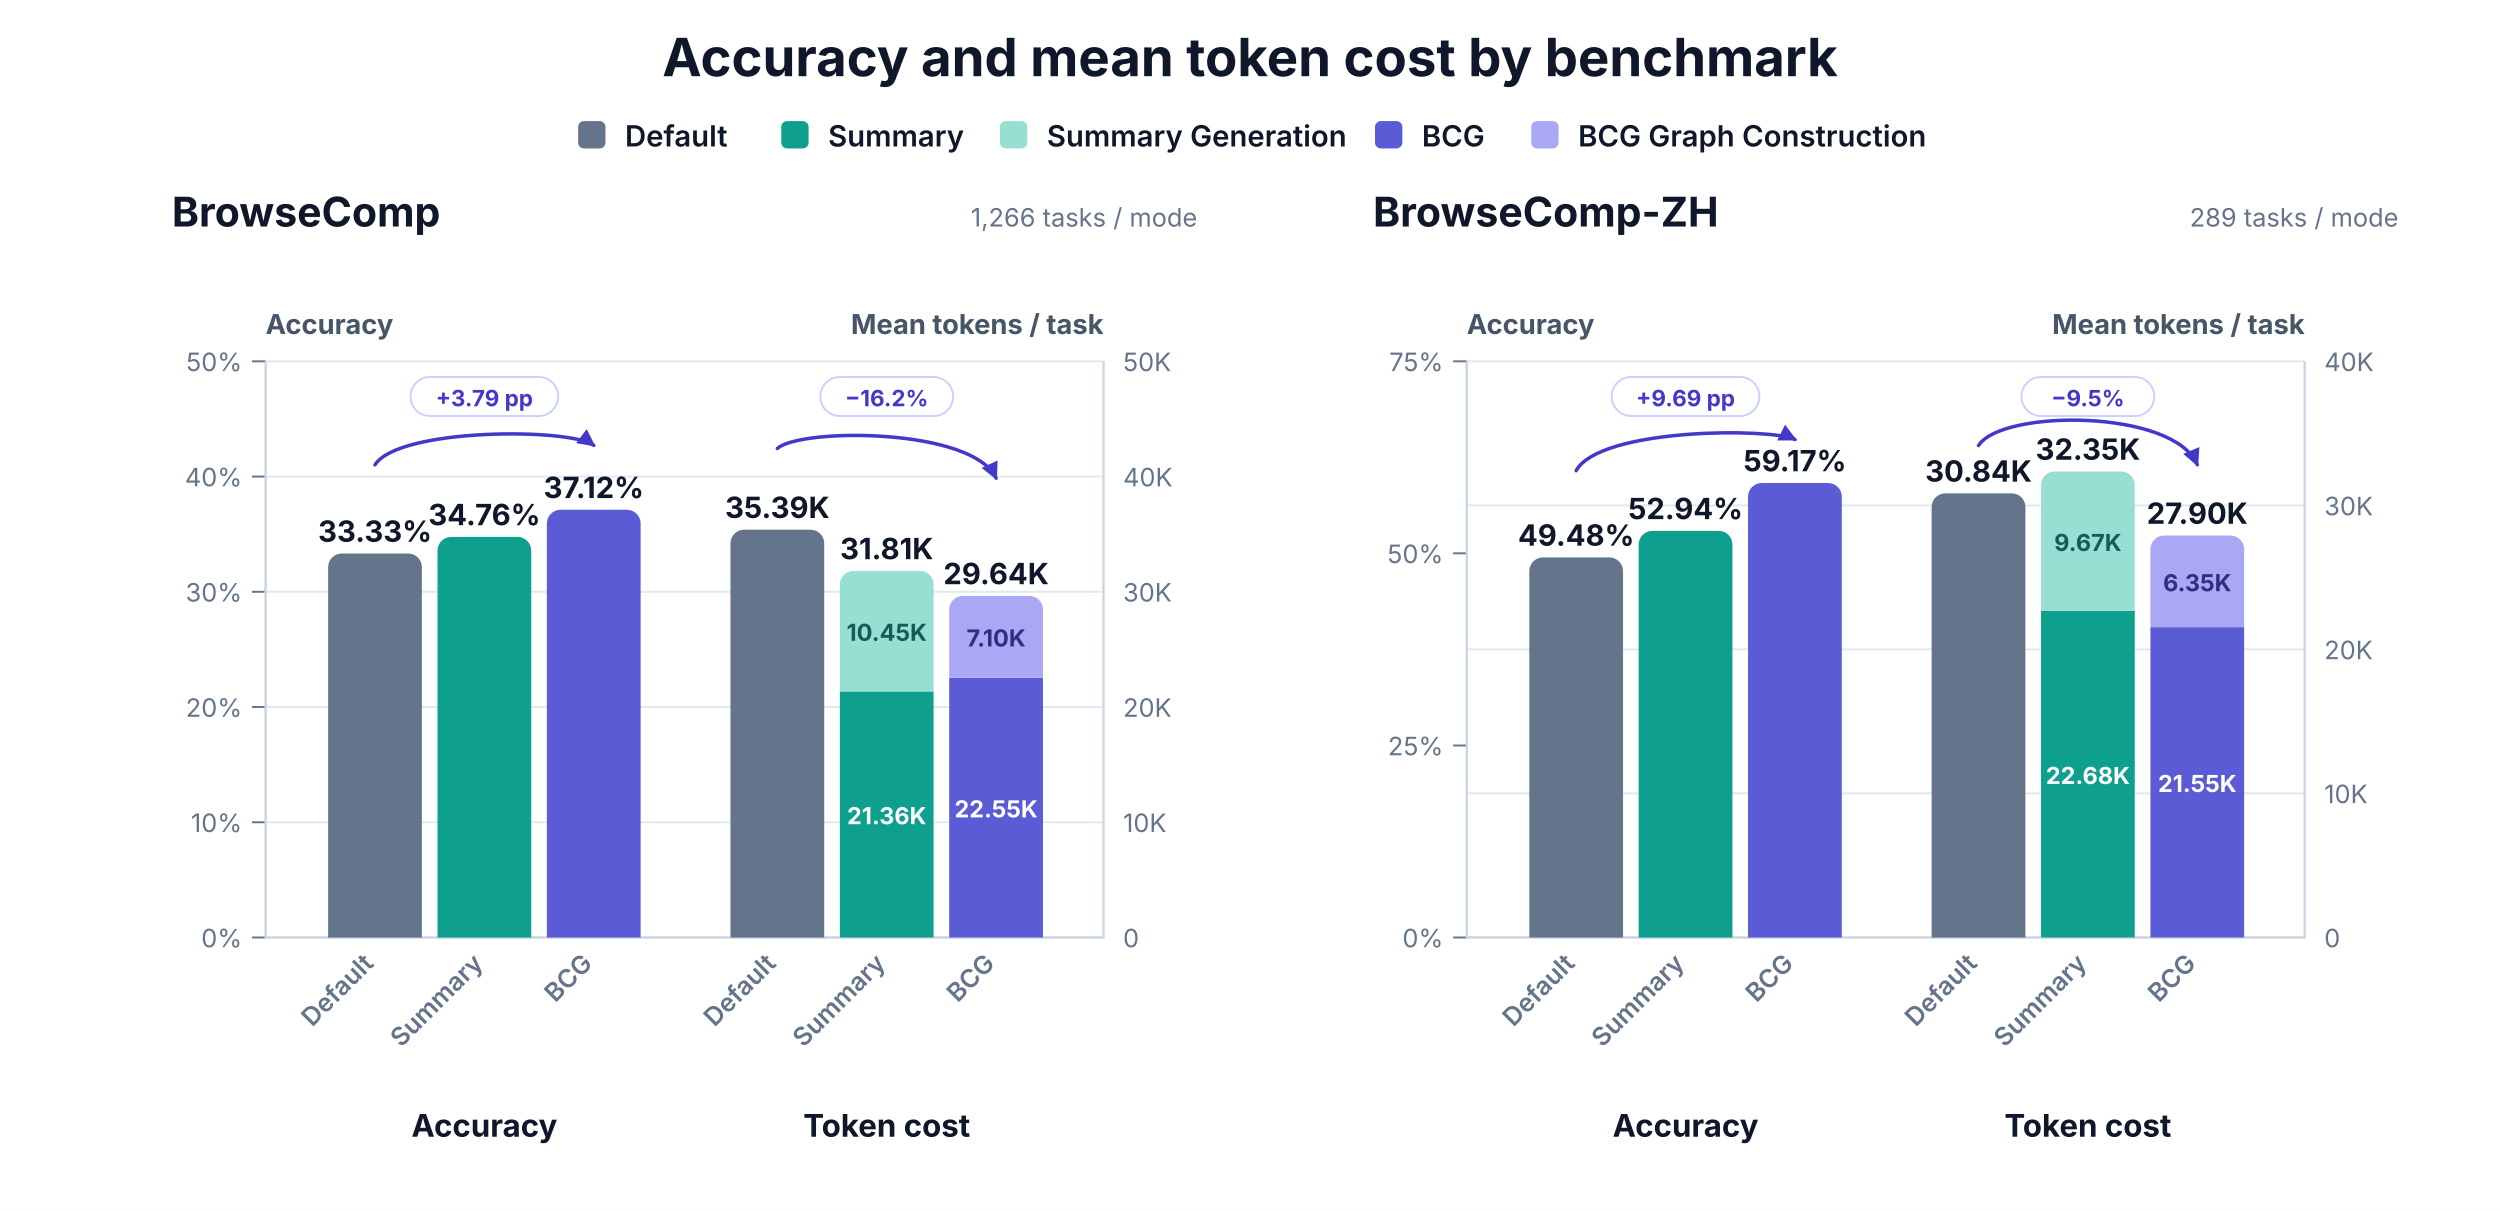
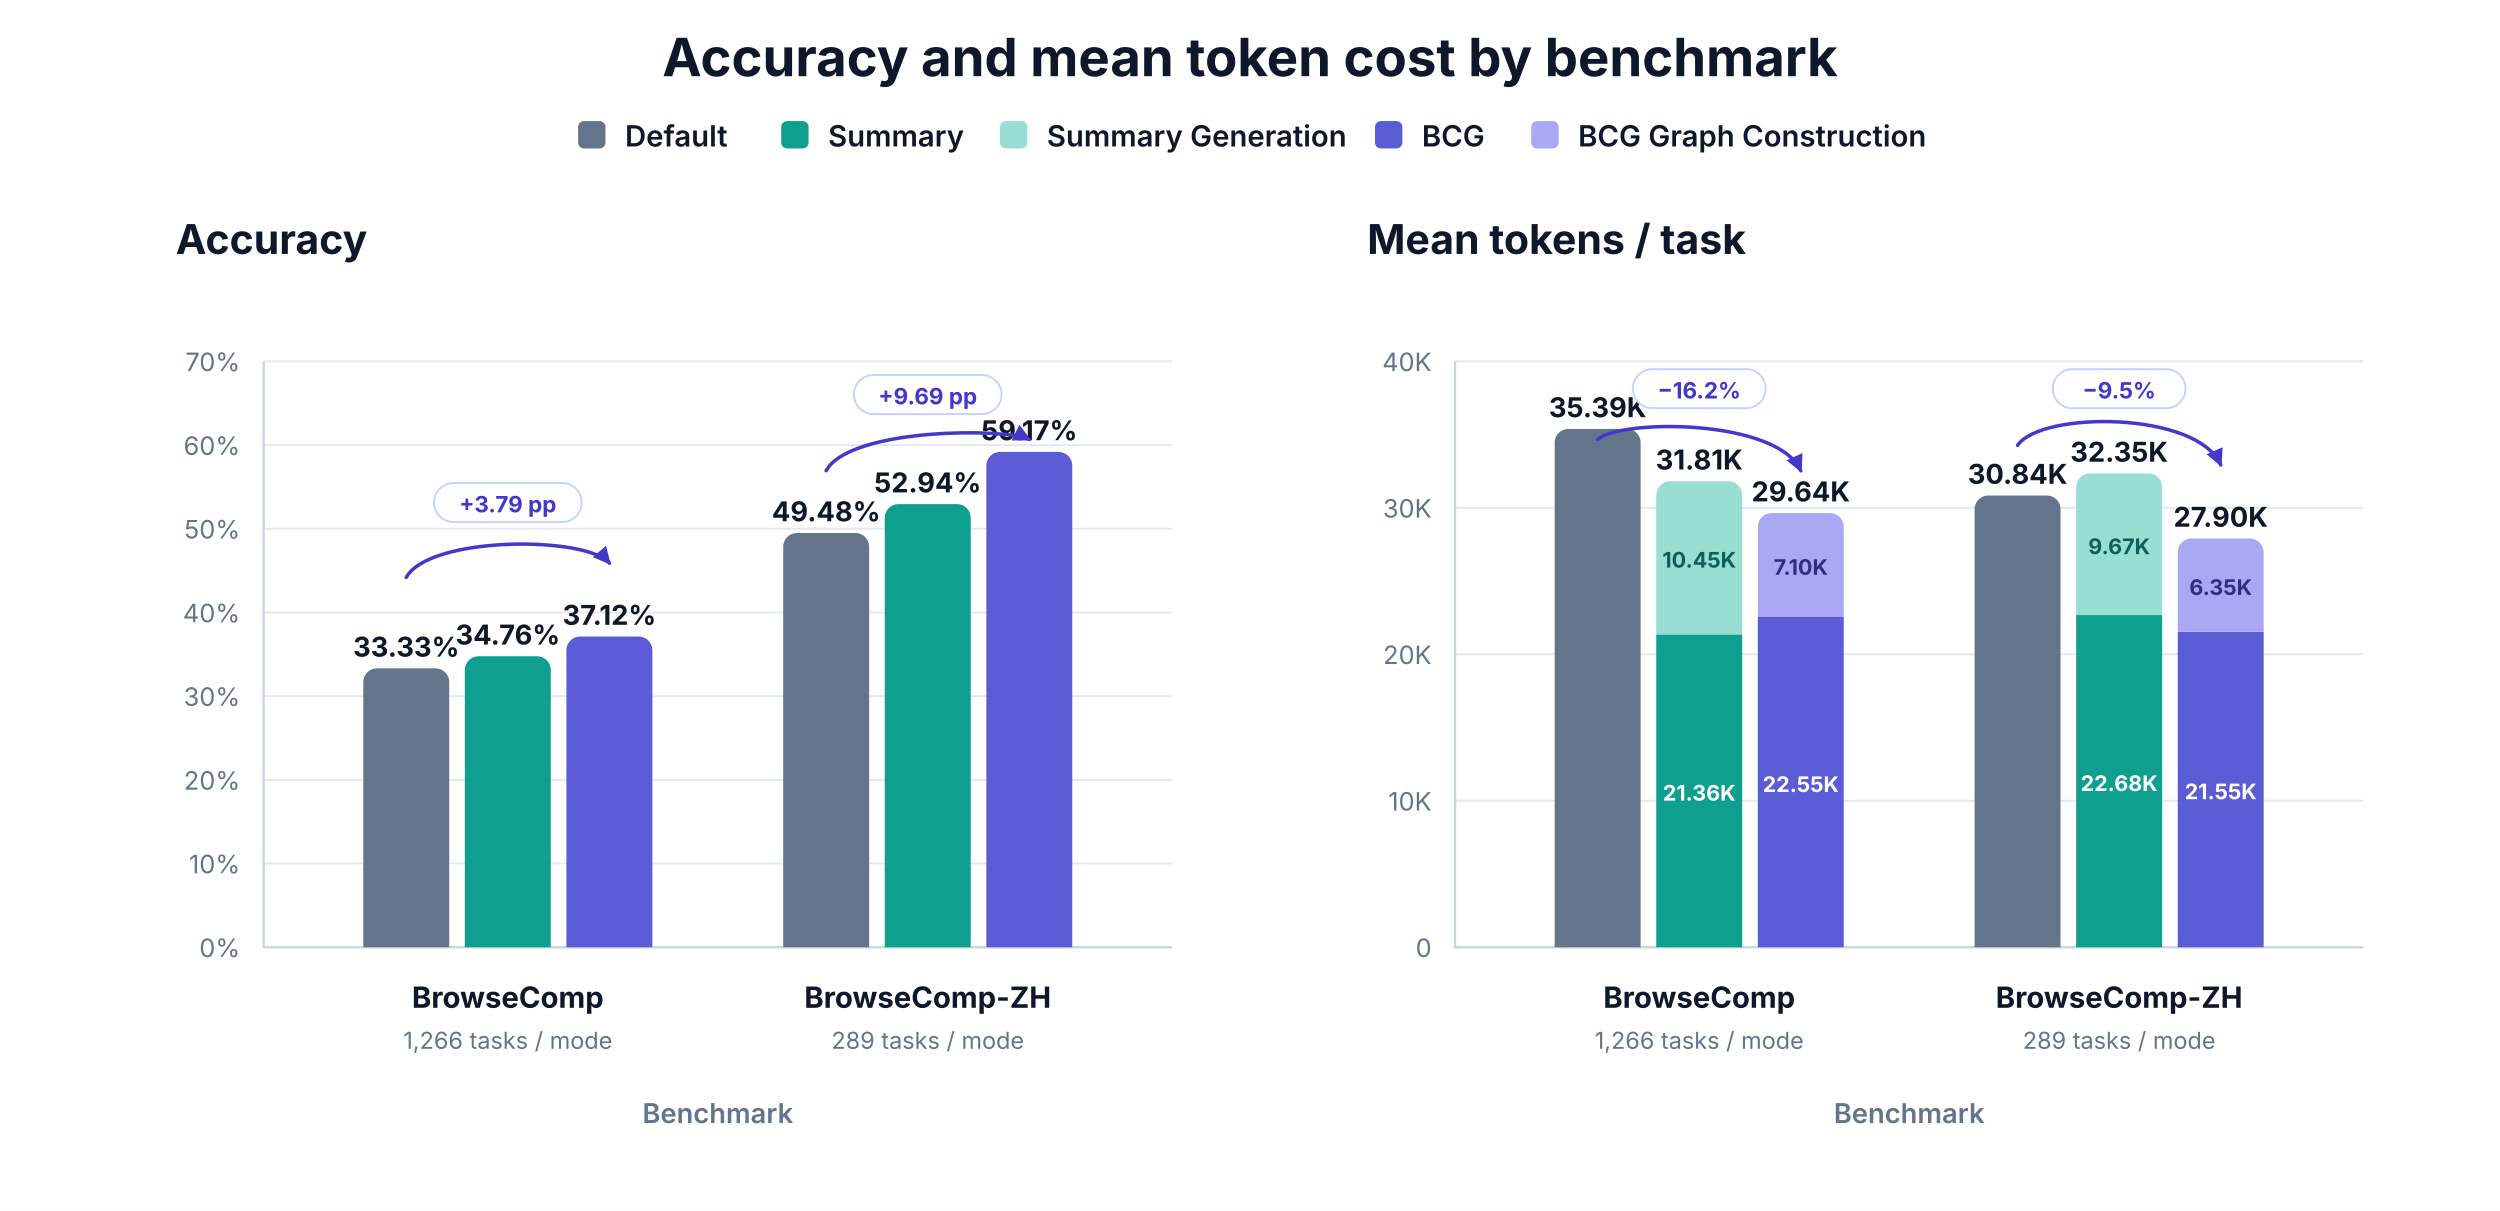
<svg xmlns="http://www.w3.org/2000/svg" width="1280" height="620" viewBox="0 0 1280 620" role="img" aria-labelledby="title desc">
  <rect width="1280" height="620" fill="#ffffff" />
  <g font-family="Inter,Arial,sans-serif">
    <defs>
      <marker id="improvement-arrow" viewBox="0 0 8 8" refX="7" refY="4" markerWidth="5" markerHeight="5" orient="auto">
        <path d="M0 0L8 4L0 8Z" fill="#4338ca" />
      </marker>
    </defs>
    <text x="640" y="39" text-anchor="middle" fill="#0f172a" font-size="27" font-weight="700">Accuracy and mean token cost by benchmark</text>
    <rect x="296" y="62" width="14" height="14" rx="3" fill="#64748b" />
    <text x="320" y="75" fill="#0f172a" font-size="15" font-weight="600">Default</text>
    <rect x="400" y="62" width="14" height="14" rx="3" fill="#0f9f8f" />
    <text x="424" y="75" fill="#0f172a" font-size="15" font-weight="600">Summary</text>
    <rect x="512" y="62" width="14" height="14" rx="3" fill="#99ded3" />
    <text x="536" y="75" fill="#0f172a" font-size="15" font-weight="600">Summary Generation</text>
    <rect x="704" y="62" width="14" height="14" rx="3" fill="#5b5bd6" />
    <text x="728" y="75" fill="#0f172a" font-size="15" font-weight="600">BCG</text>
    <rect x="784" y="62" width="14" height="14" rx="3" fill="#aaa8f4" />
    <text x="808" y="75" fill="#0f172a" font-size="15" font-weight="600">BCG Graph Construction</text>
-     <text x="88" y="116" fill="#0f172a" font-size="21" font-weight="700">BrowseComp</text>
-     <text x="613" y="116" text-anchor="end" fill="#64748b" font-size="13">1,266 tasks / mode</text>
-     <text x="136.0" y="171" fill="#475569" font-size="14" font-weight="700">Accuracy</text>
-     <text x="565.0" y="171" text-anchor="end" fill="#475569" font-size="14" font-weight="700">Mean tokens / task</text>
-     <path d="M136.0 480.0H565.0" stroke="#e2e8f0" stroke-width="1" />
-     <text x="575.0" y="485.0" fill="#64748b" font-size="13">0</text>
-     <path d="M136.0 421.0H565.0" stroke="#e2e8f0" stroke-width="1" />
-     <text x="575.0" y="426.0" fill="#64748b" font-size="13">10K</text>
-     <path d="M136.0 362.0H565.0" stroke="#e2e8f0" stroke-width="1" />
-     <text x="575.0" y="367.0" fill="#64748b" font-size="13">20K</text>
-     <path d="M136.0 303.0H565.0" stroke="#e2e8f0" stroke-width="1" />
-     <text x="575.0" y="308.0" fill="#64748b" font-size="13">30K</text>
-     <path d="M136.0 244.0H565.0" stroke="#e2e8f0" stroke-width="1" />
-     <text x="575.0" y="249.0" fill="#64748b" font-size="13">40K</text>
-     <path d="M136.0 185.0H565.0" stroke="#e2e8f0" stroke-width="1" />
-     <text x="575.0" y="190.0" fill="#64748b" font-size="13">50K</text>
-     <path d="M129.0 480.0H136.0" stroke="#64748b" stroke-width="1" />
-     <text x="124.0" y="485.0" text-anchor="end" fill="#64748b" font-size="13">0%</text>
-     <path d="M129.0 421.0H136.0" stroke="#64748b" stroke-width="1" />
-     <text x="124.0" y="426.0" text-anchor="end" fill="#64748b" font-size="13">10%</text>
-     <path d="M129.0 362.0H136.0" stroke="#64748b" stroke-width="1" />
-     <text x="124.0" y="367.0" text-anchor="end" fill="#64748b" font-size="13">20%</text>
-     <path d="M129.0 303.0H136.0" stroke="#64748b" stroke-width="1" />
-     <text x="124.0" y="308.0" text-anchor="end" fill="#64748b" font-size="13">30%</text>
-     <path d="M129.0 244.0H136.0" stroke="#64748b" stroke-width="1" />
-     <text x="124.0" y="249.0" text-anchor="end" fill="#64748b" font-size="13">40%</text>
-     <path d="M129.0 185.0H136.0" stroke="#64748b" stroke-width="1" />
-     <text x="124.0" y="190.0" text-anchor="end" fill="#64748b" font-size="13">50%</text>
-     <path d="M136.0 185.0V480.0H565.0V185.0" fill="none" stroke="#cbd5e1" stroke-width="1.2" />
-     <path d="M168.0 480.0V290.4a7 7 0 0 1 7 -7h34.0a7 7 0 0 1 7 7V480.0Z" fill="#64748b" />
-     <text x="192.0" y="277.4" text-anchor="middle" fill="#0f172a" font-size="15" font-weight="700">33.33%</text>
-     <text x="192.0" y="494.0" text-anchor="end" transform="rotate(-45 192.0 494.0)" fill="#64748b" font-size="13" font-weight="600">Default</text>
-     <path d="M224.0 480.0V281.9a7 7 0 0 1 7 -7h34.0a7 7 0 0 1 7 7V480.0Z" fill="#0f9f8f" />
-     <text x="248.0" y="268.9" text-anchor="middle" fill="#0f172a" font-size="15" font-weight="700">34.76%</text>
-     <text x="248.0" y="494.0" text-anchor="end" transform="rotate(-45 248.0 494.0)" fill="#64748b" font-size="13" font-weight="600">Summary</text>
-     <path d="M280.0 480.0V268.0a7 7 0 0 1 7 -7h34.0a7 7 0 0 1 7 7V480.0Z" fill="#5b5bd6" />
-     <text x="304.0" y="255.0" text-anchor="middle" fill="#0f172a" font-size="15" font-weight="700">37.12%</text>
-     <text x="304.0" y="494.0" text-anchor="end" transform="rotate(-45 304.0 494.0)" fill="#64748b" font-size="13" font-weight="600">BCG</text>
-     <path d="M192.0 238.0 C204.0 219.0, 292.0 219.0, 304.0 228.0" fill="none" stroke="#4338ca" stroke-width="1.8" stroke-linecap="round" marker-end="url(#improvement-arrow)" />
-     <rect x="210.2" y="193.0" width="75.6" height="20" rx="10" fill="#ffffff" stroke="#c7d2fe" />
-     <text x="248.0" y="208.0" text-anchor="middle" fill="#4338ca" font-size="11.5" font-weight="700">+3.79 pp</text>
-     <path d="M374.0 480.0V278.2a7 7 0 0 1 7 -7h34.0a7 7 0 0 1 7 7V480.0Z" fill="#64748b" />
-     <text x="398.0" y="265.2" text-anchor="middle" fill="#0f172a" font-size="15" font-weight="700">35.39K</text>
-     <text x="398.0" y="494.0" text-anchor="end" transform="rotate(-45 398.0 494.0)" fill="#64748b" font-size="13" font-weight="600">Default</text>
-     <text x="248.0" y="582" text-anchor="middle" fill="#0f172a" font-size="16" font-weight="700">Accuracy</text>
-     <text x="454.0" y="582" text-anchor="middle" fill="#0f172a" font-size="16" font-weight="700">Token cost</text>
-     <rect x="430.0" y="354.0" width="48.0" height="126.0" fill="#0f9f8f" />
-     <path d="M430.0 354.0V299.3a7 7 0 0 1 7 -7h34.0a7 7 0 0 1 7 7V354.0Z" fill="#99ded3" />
-     <text x="454.0" y="286.3" text-anchor="middle" fill="#0f172a" font-size="15" font-weight="700">31.81K</text>
-     <text x="454.0" y="422.0" text-anchor="middle" fill="#ffffff" font-size="12" font-weight="700">21.36K</text>
-     <text x="454.0" y="328.1" text-anchor="middle" fill="#115e59" font-size="12" font-weight="700">10.45K</text>
-     <text x="454.0" y="494.0" text-anchor="end" transform="rotate(-45 454.0 494.0)" fill="#64748b" font-size="13" font-weight="600">Summary</text>
-     <rect x="486.0" y="347.0" width="48.0" height="133.0" fill="#5b5bd6" />
-     <path d="M486.0 347.0V312.1a7 7 0 0 1 7 -7h34.0a7 7 0 0 1 7 7V347.0Z" fill="#aaa8f4" />
-     <text x="510.0" y="299.1" text-anchor="middle" fill="#0f172a" font-size="15" font-weight="700">29.64K</text>
-     <text x="510.0" y="418.5" text-anchor="middle" fill="#ffffff" font-size="12" font-weight="700">22.55K</text>
-     <text x="510.0" y="331.0" text-anchor="middle" fill="#312e81" font-size="12" font-weight="700">7.10K</text>
-     <text x="510.0" y="494.0" text-anchor="end" transform="rotate(-45 510.0 494.0)" fill="#64748b" font-size="13" font-weight="600">BCG</text>
-     <path d="M398.0 229.6 C410.0 219.0, 498.0 219.0, 510.0 244.8" fill="none" stroke="#4338ca" stroke-width="1.8" stroke-linecap="round" marker-end="url(#improvement-arrow)" />
-     <rect x="420.0" y="193.0" width="68.0" height="20" rx="10" fill="#ffffff" stroke="#c7d2fe" />
-     <text x="454.0" y="208.0" text-anchor="middle" fill="#4338ca" font-size="11.5" font-weight="700">−16.2%</text>
-     <text x="703" y="116" fill="#0f172a" font-size="21" font-weight="700">BrowseComp-ZH</text>
-     <text x="1228" y="116" text-anchor="end" fill="#64748b" font-size="13">289 tasks / mode</text>
-     <text x="751.0" y="171" fill="#475569" font-size="14" font-weight="700">Accuracy</text>
-     <text x="1180.0" y="171" text-anchor="end" fill="#475569" font-size="14" font-weight="700">Mean tokens / task</text>
-     <path d="M751.0 480.0H1180.0" stroke="#e2e8f0" stroke-width="1" />
-     <text x="1190.0" y="485.0" fill="#64748b" font-size="13">0</text>
-     <path d="M751.0 406.2H1180.0" stroke="#e2e8f0" stroke-width="1" />
-     <text x="1190.0" y="411.2" fill="#64748b" font-size="13">10K</text>
-     <path d="M751.0 332.5H1180.0" stroke="#e2e8f0" stroke-width="1" />
-     <text x="1190.0" y="337.5" fill="#64748b" font-size="13">20K</text>
-     <path d="M751.0 258.8H1180.0" stroke="#e2e8f0" stroke-width="1" />
-     <text x="1190.0" y="263.8" fill="#64748b" font-size="13">30K</text>
-     <path d="M751.0 185.0H1180.0" stroke="#e2e8f0" stroke-width="1" />
-     <text x="1190.0" y="190.0" fill="#64748b" font-size="13">40K</text>
-     <path d="M744.0 480.0H751.0" stroke="#64748b" stroke-width="1" />
-     <text x="739.0" y="485.0" text-anchor="end" fill="#64748b" font-size="13">0%</text>
-     <path d="M744.0 381.7H751.0" stroke="#64748b" stroke-width="1" />
-     <text x="739.0" y="386.7" text-anchor="end" fill="#64748b" font-size="13">25%</text>
-     <path d="M744.0 283.3H751.0" stroke="#64748b" stroke-width="1" />
-     <text x="739.0" y="288.3" text-anchor="end" fill="#64748b" font-size="13">50%</text>
-     <path d="M744.0 185.0H751.0" stroke="#64748b" stroke-width="1" />
-     <text x="739.0" y="190.0" text-anchor="end" fill="#64748b" font-size="13">75%</text>
-     <path d="M751.0 185.0V480.0H1180.0V185.0" fill="none" stroke="#cbd5e1" stroke-width="1.2" />
-     <path d="M783.0 480.0V292.4a7 7 0 0 1 7 -7h34.0a7 7 0 0 1 7 7V480.0Z" fill="#64748b" />
-     <text x="807.0" y="279.4" text-anchor="middle" fill="#0f172a" font-size="15" font-weight="700">49.48%</text>
-     <text x="807.0" y="494.0" text-anchor="end" transform="rotate(-45 807.0 494.0)" fill="#64748b" font-size="13" font-weight="600">Default</text>
-     <path d="M839.0 480.0V278.8a7 7 0 0 1 7 -7h34.0a7 7 0 0 1 7 7V480.0Z" fill="#0f9f8f" />
-     <text x="863.0" y="265.8" text-anchor="middle" fill="#0f172a" font-size="15" font-weight="700">52.94%</text>
-     <text x="863.0" y="494.0" text-anchor="end" transform="rotate(-45 863.0 494.0)" fill="#64748b" font-size="13" font-weight="600">Summary</text>
-     <path d="M895.0 480.0V254.3a7 7 0 0 1 7 -7h34.0a7 7 0 0 1 7 7V480.0Z" fill="#5b5bd6" />
-     <text x="919.0" y="241.3" text-anchor="middle" fill="#0f172a" font-size="15" font-weight="700">59.17%</text>
-     <text x="919.0" y="494.0" text-anchor="end" transform="rotate(-45 919.0 494.0)" fill="#64748b" font-size="13" font-weight="600">BCG</text>
-     <path d="M807.0 241.0 C819.0 219.0, 907.0 219.0, 919.0 225.0" fill="none" stroke="#4338ca" stroke-width="1.8" stroke-linecap="round" marker-end="url(#improvement-arrow)" />
-     <rect x="825.2" y="193.0" width="75.6" height="20" rx="10" fill="#ffffff" stroke="#c7d2fe" />
-     <text x="863.0" y="208.0" text-anchor="middle" fill="#4338ca" font-size="11.5" font-weight="700">+9.69 pp</text>
-     <path d="M989.0 480.0V259.6a7 7 0 0 1 7 -7h34.0a7 7 0 0 1 7 7V480.0Z" fill="#64748b" />
-     <text x="1013.0" y="246.6" text-anchor="middle" fill="#0f172a" font-size="15" font-weight="700">30.84K</text>
-     <text x="1013.0" y="494.0" text-anchor="end" transform="rotate(-45 1013.0 494.0)" fill="#64748b" font-size="13" font-weight="600">Default</text>
-     <text x="863.0" y="582" text-anchor="middle" fill="#0f172a" font-size="16" font-weight="700">Accuracy</text>
-     <text x="1069.0" y="582" text-anchor="middle" fill="#0f172a" font-size="16" font-weight="700">Token cost</text>
-     <rect x="1045.0" y="312.8" width="48.0" height="167.2" fill="#0f9f8f" />
-     <path d="M1045.0 312.8V248.4a7 7 0 0 1 7 -7h34.0a7 7 0 0 1 7 7V312.8Z" fill="#99ded3" />
-     <text x="1069.0" y="235.4" text-anchor="middle" fill="#0f172a" font-size="15" font-weight="700">32.35K</text>
-     <text x="1069.0" y="401.4" text-anchor="middle" fill="#ffffff" font-size="12" font-weight="700">22.68K</text>
-     <text x="1069.0" y="282.1" text-anchor="middle" fill="#115e59" font-size="12" font-weight="700">9.67K</text>
-     <text x="1069.0" y="494.0" text-anchor="end" transform="rotate(-45 1069.0 494.0)" fill="#64748b" font-size="13" font-weight="600">Summary</text>
-     <rect x="1101.0" y="321.1" width="48.0" height="158.9" fill="#5b5bd6" />
-     <path d="M1101.0 321.1V281.2a7 7 0 0 1 7 -7h34.0a7 7 0 0 1 7 7V321.1Z" fill="#aaa8f4" />
-     <text x="1125.0" y="268.2" text-anchor="middle" fill="#0f172a" font-size="15" font-weight="700">27.90K</text>
-     <text x="1125.0" y="405.5" text-anchor="middle" fill="#ffffff" font-size="12" font-weight="700">21.55K</text>
-     <text x="1125.0" y="302.7" text-anchor="middle" fill="#312e81" font-size="12" font-weight="700">6.35K</text>
-     <text x="1125.0" y="494.0" text-anchor="end" transform="rotate(-45 1125.0 494.0)" fill="#64748b" font-size="13" font-weight="600">BCG</text>
-     <path d="M1013.0 228.1 C1025.0 209.4, 1113.0 209.4, 1125.0 237.9" fill="none" stroke="#4338ca" stroke-width="1.8" stroke-linecap="round" marker-end="url(#improvement-arrow)" />
-     <rect x="1035.0" y="193.0" width="68.0" height="20" rx="10" fill="#ffffff" stroke="#c7d2fe" />
-     <text x="1069.0" y="208.0" text-anchor="middle" fill="#4338ca" font-size="11.5" font-weight="700">−9.5%</text>
+     <text x="90" y="130" fill="#0f172a" font-size="21" font-weight="700">Accuracy</text>
+     <text x="700" y="130" fill="#0f172a" font-size="21" font-weight="700">Mean tokens / task</text>
+     <path d="M135.0 485.0H600.0" stroke="#e2e8f0" stroke-width="1" />
+     <text x="123.0" y="490.0" text-anchor="end" fill="#64748b" font-size="13">0%</text>
+     <path d="M135.0 442.1H600.0" stroke="#e2e8f0" stroke-width="1" />
+     <text x="123.0" y="447.1" text-anchor="end" fill="#64748b" font-size="13">10%</text>
+     <path d="M135.0 399.3H600.0" stroke="#e2e8f0" stroke-width="1" />
+     <text x="123.0" y="404.3" text-anchor="end" fill="#64748b" font-size="13">20%</text>
+     <path d="M135.0 356.4H600.0" stroke="#e2e8f0" stroke-width="1" />
+     <text x="123.0" y="361.4" text-anchor="end" fill="#64748b" font-size="13">30%</text>
+     <path d="M135.0 313.6H600.0" stroke="#e2e8f0" stroke-width="1" />
+     <text x="123.0" y="318.6" text-anchor="end" fill="#64748b" font-size="13">40%</text>
+     <path d="M135.0 270.7H600.0" stroke="#e2e8f0" stroke-width="1" />
+     <text x="123.0" y="275.7" text-anchor="end" fill="#64748b" font-size="13">50%</text>
+     <path d="M135.0 227.9H600.0" stroke="#e2e8f0" stroke-width="1" />
+     <text x="123.0" y="232.9" text-anchor="end" fill="#64748b" font-size="13">60%</text>
+     <path d="M135.0 185.0H600.0" stroke="#e2e8f0" stroke-width="1" />
+     <text x="123.0" y="190.0" text-anchor="end" fill="#64748b" font-size="13">70%</text>
+     <path d="M745.0 485.0H1210.0" stroke="#e2e8f0" stroke-width="1" />
+     <text x="733.0" y="490.0" text-anchor="end" fill="#64748b" font-size="13">0</text>
+     <path d="M745.0 410.0H1210.0" stroke="#e2e8f0" stroke-width="1" />
+     <text x="733.0" y="415.0" text-anchor="end" fill="#64748b" font-size="13">10K</text>
+     <path d="M745.0 335.0H1210.0" stroke="#e2e8f0" stroke-width="1" />
+     <text x="733.0" y="340.0" text-anchor="end" fill="#64748b" font-size="13">20K</text>
+     <path d="M745.0 260.0H1210.0" stroke="#e2e8f0" stroke-width="1" />
+     <text x="733.0" y="265.0" text-anchor="end" fill="#64748b" font-size="13">30K</text>
+     <path d="M745.0 185.0H1210.0" stroke="#e2e8f0" stroke-width="1" />
+     <text x="733.0" y="190.0" text-anchor="end" fill="#64748b" font-size="13">40K</text>
+     <path d="M135.0 185.0V485.0H600.0" fill="none" stroke="#cbd5e1" stroke-width="1.2" />
+     <path d="M745.0 185.0V485.0H1210.0" fill="none" stroke="#cbd5e1" stroke-width="1.2" />
+     <path d="M186.0 485.0V349.2a7 7 0 0 1 7 -7h30.0a7 7 0 0 1 7 7V485.0Z" fill="#64748b" />
+     <text x="208.0" y="336.2" text-anchor="middle" fill="#0f172a" font-size="14" font-weight="700">33.33%</text>
+     <path d="M238.0 485.0V343.0a7 7 0 0 1 7 -7h30.0a7 7 0 0 1 7 7V485.0Z" fill="#0f9f8f" />
+     <text x="260.0" y="330.0" text-anchor="middle" fill="#0f172a" font-size="14" font-weight="700">34.76%</text>
+     <path d="M290.0 485.0V332.9a7 7 0 0 1 7 -7h30.0a7 7 0 0 1 7 7V485.0Z" fill="#5b5bd6" />
+     <text x="312.0" y="319.9" text-anchor="middle" fill="#0f172a" font-size="14" font-weight="700">37.12%</text>
+     <text x="260.0" y="516" text-anchor="middle" fill="#0f172a" font-size="15" font-weight="700">BrowseComp</text>
+     <text x="260.0" y="537" text-anchor="middle" fill="#64748b" font-size="12">1,266 tasks / mode</text>
+     <path d="M208.0 295.6 C220.0 274.3, 300.0 274.3, 312.0 288.3" fill="none" stroke="#4338ca" stroke-width="1.8" stroke-linecap="round" marker-end="url(#improvement-arrow)" />
+     <rect x="222.2" y="247.3" width="75.6" height="20" rx="10" fill="#ffffff" stroke="#c7d2fe" />
+     <text x="260.0" y="262.3" text-anchor="middle" fill="#4338ca" font-size="11.5" font-weight="700">+3.79 pp</text>
+     <path d="M796.0 485.0V226.6a7 7 0 0 1 7 -7h30.0a7 7 0 0 1 7 7V485.0Z" fill="#64748b" />
+     <text x="818.0" y="213.6" text-anchor="middle" fill="#0f172a" font-size="14" font-weight="700">35.39K</text>
+     <rect x="848.0" y="324.8" width="44.0" height="160.2" fill="#0f9f8f" />
+     <path d="M848.0 324.8V253.4a7 7 0 0 1 7 -7h30.0a7 7 0 0 1 7 7V324.8Z" fill="#99ded3" />
+     <text x="870.0" y="240.4" text-anchor="middle" fill="#0f172a" font-size="14" font-weight="700">31.81K</text>
+     <text x="870.0" y="409.9" text-anchor="middle" fill="#ffffff" font-size="11" font-weight="700">21.36K</text>
+     <text x="870.0" y="290.6" text-anchor="middle" fill="#115e59" font-size="11" font-weight="700">10.45K</text>
+     <rect x="900.0" y="315.9" width="44.0" height="169.1" fill="#5b5bd6" />
+     <path d="M900.0 315.9V269.7a7 7 0 0 1 7 -7h30.0a7 7 0 0 1 7 7V315.9Z" fill="#aaa8f4" />
+     <text x="922.0" y="256.7" text-anchor="middle" fill="#0f172a" font-size="14" font-weight="700">29.64K</text>
+     <text x="922.0" y="405.5" text-anchor="middle" fill="#ffffff" font-size="11" font-weight="700">22.55K</text>
+     <text x="922.0" y="294.3" text-anchor="middle" fill="#312e81" font-size="11" font-weight="700">7.10K</text>
+     <text x="870.0" y="516" text-anchor="middle" fill="#0f172a" font-size="15" font-weight="700">BrowseComp</text>
+     <text x="870.0" y="537" text-anchor="middle" fill="#64748b" font-size="12">1,266 tasks / mode</text>
+     <path d="M818.0 225.0 C830.0 214.4, 910.0 214.4, 922.0 241.0" fill="none" stroke="#4338ca" stroke-width="1.8" stroke-linecap="round" marker-end="url(#improvement-arrow)" />
+     <rect x="836.0" y="189.0" width="68.0" height="20" rx="10" fill="#ffffff" stroke="#c7d2fe" />
+     <text x="870.0" y="204.0" text-anchor="middle" fill="#4338ca" font-size="11.5" font-weight="700">−16.2%</text>
+     <path d="M401.0 485.0V279.9a7 7 0 0 1 7 -7h30.0a7 7 0 0 1 7 7V485.0Z" fill="#64748b" />
+     <text x="423.0" y="266.9" text-anchor="middle" fill="#0f172a" font-size="14" font-weight="700">49.48%</text>
+     <path d="M453.0 485.0V265.1a7 7 0 0 1 7 -7h30.0a7 7 0 0 1 7 7V485.0Z" fill="#0f9f8f" />
+     <text x="475.0" y="252.1" text-anchor="middle" fill="#0f172a" font-size="14" font-weight="700">52.94%</text>
+     <path d="M505.0 485.0V238.4a7 7 0 0 1 7 -7h30.0a7 7 0 0 1 7 7V485.0Z" fill="#5b5bd6" />
+     <text x="527.0" y="225.4" text-anchor="middle" fill="#0f172a" font-size="14" font-weight="700">59.17%</text>
+     <text x="475.0" y="516" text-anchor="middle" fill="#0f172a" font-size="15" font-weight="700">BrowseComp-ZH</text>
+     <text x="475.0" y="537" text-anchor="middle" fill="#64748b" font-size="12">289 tasks / mode</text>
+     <path d="M423.0 241.0 C435.0 219.0, 515.0 219.0, 527.0 225.0" fill="none" stroke="#4338ca" stroke-width="1.8" stroke-linecap="round" marker-end="url(#improvement-arrow)" />
+     <rect x="437.2" y="192.0" width="75.6" height="20" rx="10" fill="#ffffff" stroke="#c7d2fe" />
+     <text x="475.0" y="207.0" text-anchor="middle" fill="#4338ca" font-size="11.5" font-weight="700">+9.69 pp</text>
+     <path d="M1011.0 485.0V260.7a7 7 0 0 1 7 -7h30.0a7 7 0 0 1 7 7V485.0Z" fill="#64748b" />
+     <text x="1033.0" y="247.7" text-anchor="middle" fill="#0f172a" font-size="14" font-weight="700">30.84K</text>
+     <rect x="1063.0" y="314.9" width="44.0" height="170.1" fill="#0f9f8f" />
+     <path d="M1063.0 314.9V249.4a7 7 0 0 1 7 -7h30.0a7 7 0 0 1 7 7V314.9Z" fill="#99ded3" />
+     <text x="1085.0" y="236.4" text-anchor="middle" fill="#0f172a" font-size="14" font-weight="700">32.35K</text>
+     <text x="1085.0" y="405.0" text-anchor="middle" fill="#ffffff" font-size="11" font-weight="700">22.68K</text>
+     <text x="1085.0" y="283.7" text-anchor="middle" fill="#115e59" font-size="11" font-weight="700">9.67K</text>
+     <rect x="1115.0" y="323.4" width="44.0" height="161.6" fill="#5b5bd6" />
+     <path d="M1115.0 323.4V282.7a7 7 0 0 1 7 -7h30.0a7 7 0 0 1 7 7V323.4Z" fill="#aaa8f4" />
+     <text x="1137.0" y="269.7" text-anchor="middle" fill="#0f172a" font-size="14" font-weight="700">27.90K</text>
+     <text x="1137.0" y="409.2" text-anchor="middle" fill="#ffffff" font-size="11" font-weight="700">21.55K</text>
+     <text x="1137.0" y="304.6" text-anchor="middle" fill="#312e81" font-size="11" font-weight="700">6.35K</text>
+     <text x="1085.0" y="516" text-anchor="middle" fill="#0f172a" font-size="15" font-weight="700">BrowseComp-ZH</text>
+     <text x="1085.0" y="537" text-anchor="middle" fill="#64748b" font-size="12">289 tasks / mode</text>
+     <path d="M1033.0 228.0 C1045.0 210.4, 1125.0 210.4, 1137.0 238.0" fill="none" stroke="#4338ca" stroke-width="1.8" stroke-linecap="round" marker-end="url(#improvement-arrow)" />
+     <rect x="1051.0" y="189.0" width="68.0" height="20" rx="10" fill="#ffffff" stroke="#c7d2fe" />
+     <text x="1085.0" y="204.0" text-anchor="middle" fill="#4338ca" font-size="11.5" font-weight="700">−9.5%</text>
+     <text x="367.5" y="575" text-anchor="middle" fill="#64748b" font-size="14" font-weight="600">Benchmark</text>
+     <text x="977.5" y="575" text-anchor="middle" fill="#64748b" font-size="14" font-weight="600">Benchmark</text>
  </g>
</svg>
